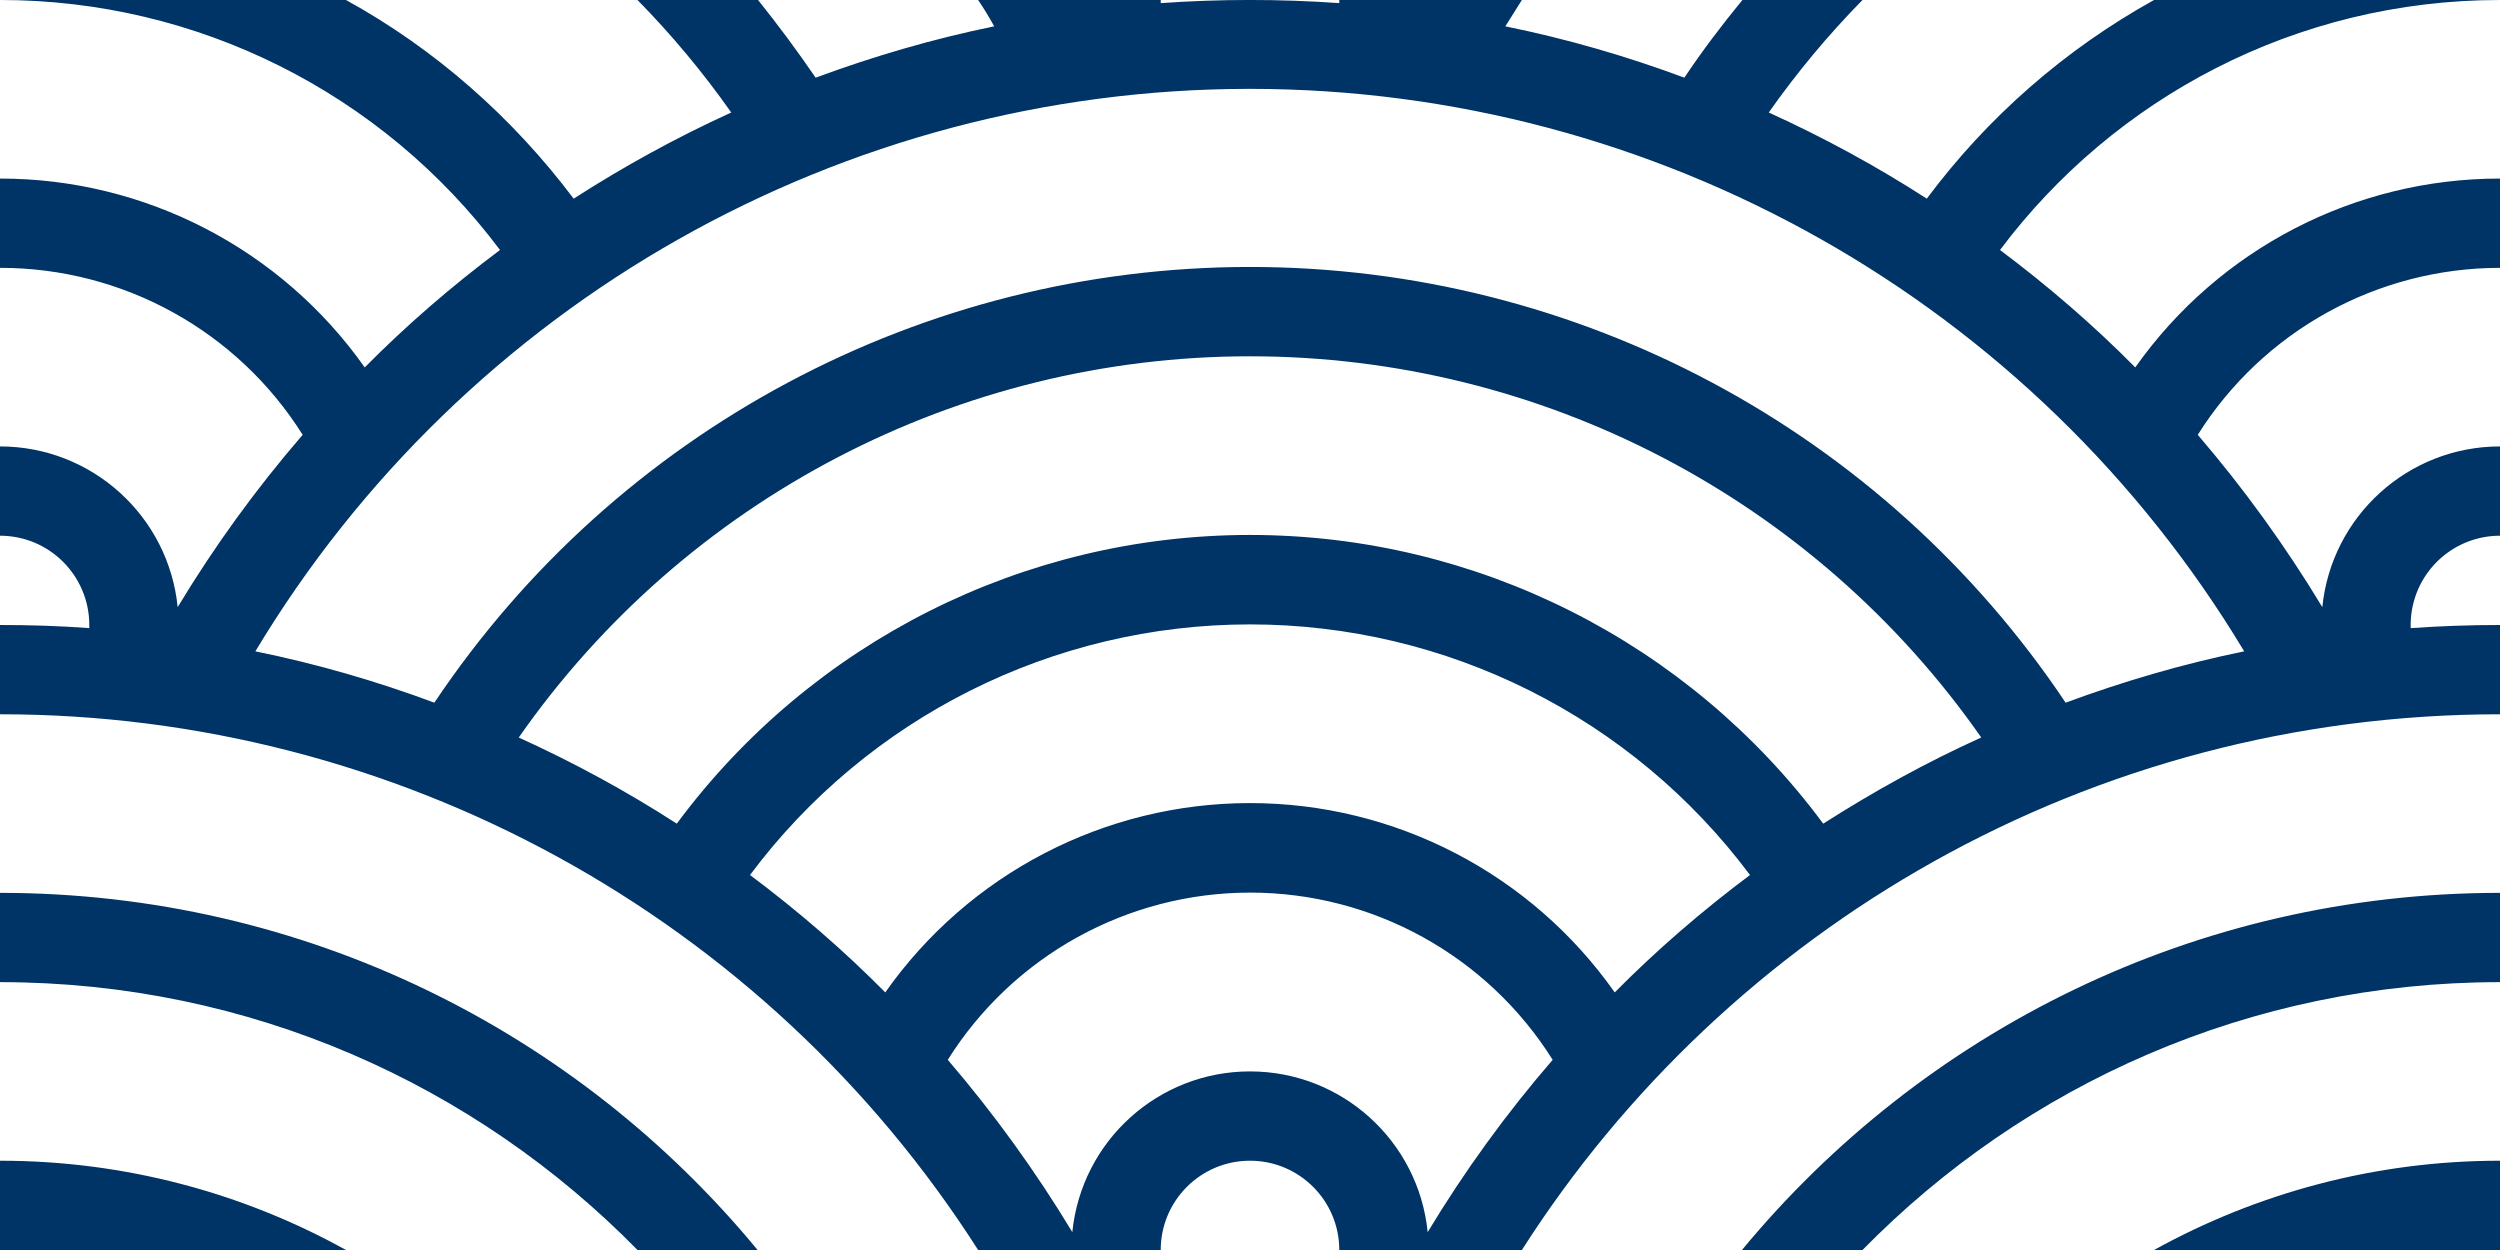
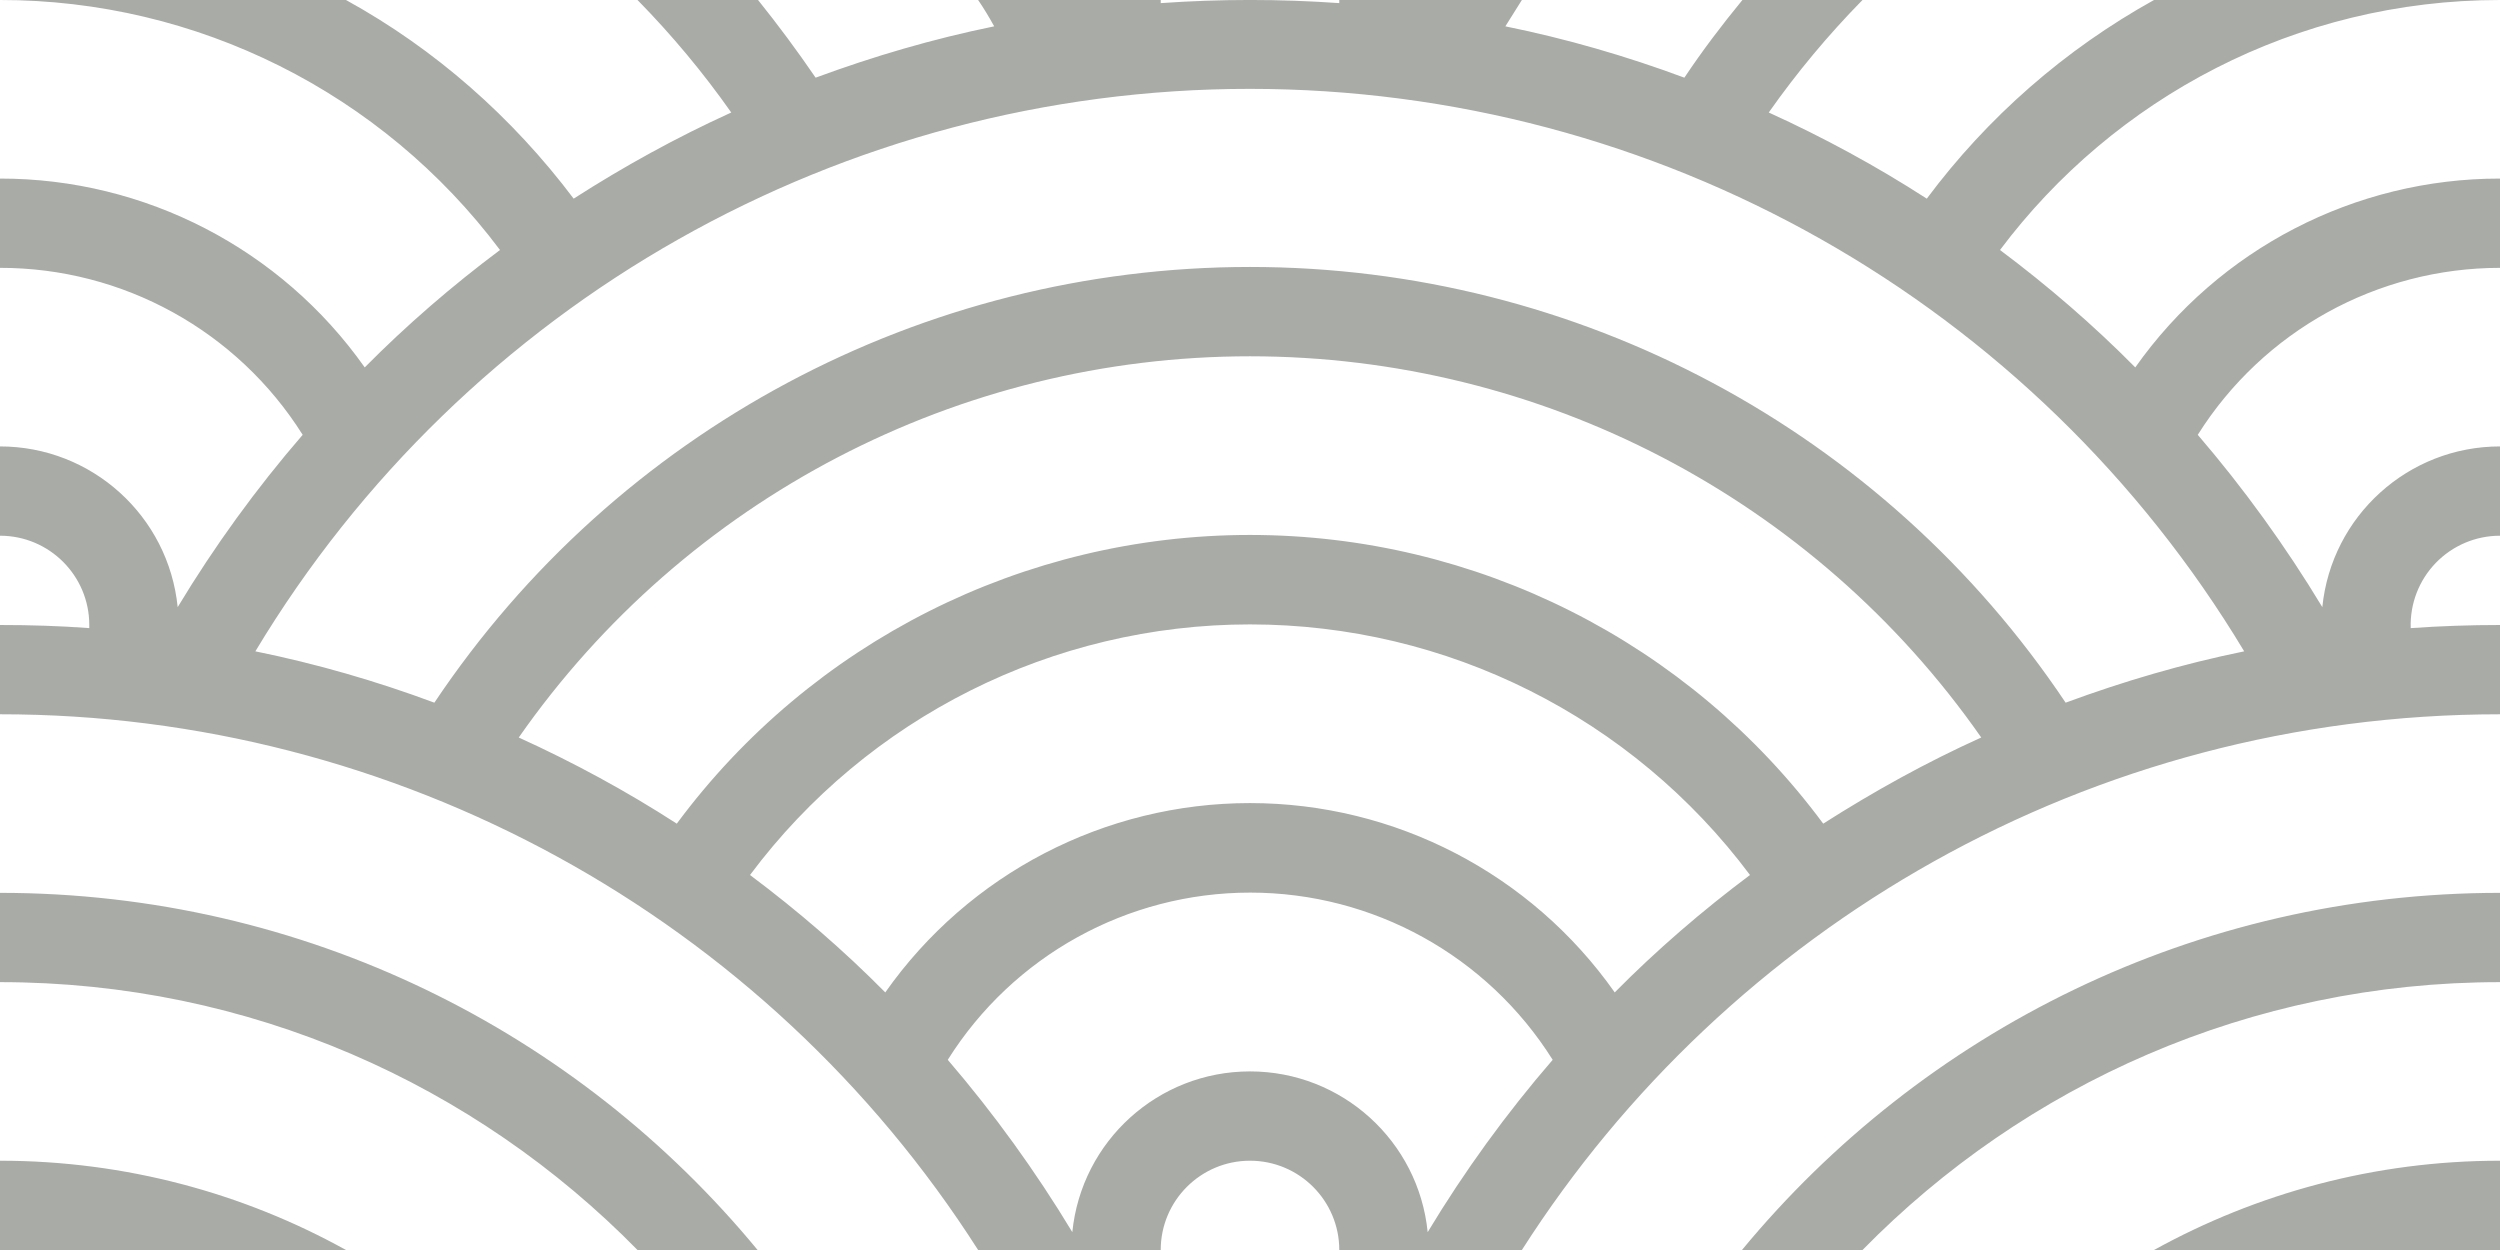
<svg xmlns="http://www.w3.org/2000/svg" width="56" height="28">
-   <path fill="#036" d="M56 26v2h-7.75c2.3-1.27 4.94-2 7.75-2zm-26 2a2 2 0 1 0-4 0h-4.09A25.98 25.98 0 0 0 0 16v-2c.67 0 1.34.02 2 .07V14a2 2 0 0 0-2-2v-2a4 4 0 0 1 3.98 3.6 28.09 28.09 0 0 1 2.8-3.86A8 8 0 0 0 0 6V4a9.99 9.99 0 0 1 8.17 4.23c.94-.95 1.96-1.83 3.03-2.63A13.98 13.98 0 0 0 0 0h7.75c2 1.1 3.73 2.63 5.1 4.45 1.12-.72 2.3-1.37 3.53-1.93A20.1 20.1 0 0 0 14.28 0h2.7c.45.56.88 1.14 1.29 1.74 1.3-.48 2.63-.87 4-1.15-.11-.2-.23-.4-.36-.59H26v.07a28.4 28.4 0 0 1 4 0V0h4.09l-.37.59c1.38.28 2.72.67 4.01 1.15.4-.6.84-1.18 1.3-1.74h2.69a20.1 20.1 0 0 0-2.1 2.52c1.23.56 2.41 1.2 3.54 1.93A16.08 16.08 0 0 1 48.25 0H56c-4.58 0-8.65 2.2-11.2 5.6 1.07.8 2.09 1.68 3.03 2.63A9.99 9.99 0 0 1 56 4v2a8 8 0 0 0-6.77 3.74c1.03 1.2 1.97 2.5 2.79 3.86A4 4 0 0 1 56 10v2a2 2 0 0 0-2 2.07 28.4 28.4 0 0 1 2-.07v2c-9.2 0-17.3 4.78-21.91 12H30zM7.75 28H0v-2c2.81 0 5.46.73 7.75 2zM56 20v2c-5.6 0-10.65 2.3-14.28 6h-2.7c4.04-4.89 10.15-8 16.98-8zm-39.03 8h-2.69C10.65 24.3 5.6 22 0 22v-2c6.83 0 12.94 3.11 16.97 8zm15.01-.4a28.09 28.09 0 0 1 2.8-3.86 8 8 0 0 0-13.55 0c1.03 1.2 1.97 2.5 2.79 3.86a4 4 0 0 1 7.96 0zm14.29-11.86c1.3-.48 2.63-.87 4-1.15a25.99 25.99 0 0 0-44.55 0c1.38.28 2.72.67 4.01 1.15a21.98 21.98 0 0 1 36.54 0zm-5.43 2.71c1.13-.72 2.3-1.37 3.54-1.93a19.98 19.98 0 0 0-32.76 0c1.23.56 2.41 1.2 3.54 1.93a15.98 15.98 0 0 1 25.68 0zm-4.67 3.78c.94-.95 1.96-1.83 3.03-2.63a13.98 13.98 0 0 0-22.4 0c1.07.8 2.09 1.68 3.03 2.63a9.99 9.99 0 0 1 16.34 0z" />
+   <path fill="rgba(169,171,167,1.00)" d="M56 26v2h-7.75c2.3-1.27 4.94-2 7.75-2zm-26 2a2 2 0 1 0-4 0h-4.09A25.98 25.98 0 0 0 0 16v-2c.67 0 1.34.02 2 .07V14a2 2 0 0 0-2-2v-2a4 4 0 0 1 3.98 3.6 28.09 28.09 0 0 1 2.8-3.86A8 8 0 0 0 0 6V4a9.99 9.99 0 0 1 8.17 4.23c.94-.95 1.96-1.83 3.03-2.63A13.98 13.98 0 0 0 0 0h7.75c2 1.1 3.73 2.63 5.1 4.45 1.12-.72 2.3-1.37 3.53-1.93A20.1 20.1 0 0 0 14.28 0h2.7c.45.56.88 1.14 1.29 1.74 1.3-.48 2.63-.87 4-1.15-.11-.2-.23-.4-.36-.59H26v.07a28.4 28.4 0 0 1 4 0V0h4.09l-.37.59c1.38.28 2.72.67 4.01 1.15.4-.6.84-1.18 1.3-1.74h2.69a20.1 20.1 0 0 0-2.1 2.52c1.23.56 2.41 1.2 3.54 1.93A16.08 16.08 0 0 1 48.25 0H56c-4.58 0-8.65 2.2-11.2 5.6 1.07.8 2.09 1.68 3.03 2.63A9.99 9.99 0 0 1 56 4v2a8 8 0 0 0-6.77 3.74c1.03 1.2 1.97 2.5 2.79 3.86A4 4 0 0 1 56 10v2a2 2 0 0 0-2 2.07 28.4 28.4 0 0 1 2-.07v2c-9.2 0-17.3 4.78-21.91 12H30zM7.75 28H0v-2c2.81 0 5.46.73 7.75 2zM56 20v2c-5.6 0-10.65 2.3-14.28 6h-2.7c4.04-4.89 10.15-8 16.98-8zm-39.03 8h-2.69C10.65 24.3 5.6 22 0 22v-2c6.83 0 12.94 3.11 16.97 8zm15.01-.4a28.09 28.09 0 0 1 2.8-3.86 8 8 0 0 0-13.55 0c1.03 1.2 1.97 2.5 2.79 3.86a4 4 0 0 1 7.96 0zm14.29-11.86c1.3-.48 2.63-.87 4-1.15a25.99 25.99 0 0 0-44.55 0c1.38.28 2.72.67 4.01 1.15a21.98 21.98 0 0 1 36.54 0zm-5.43 2.71c1.13-.72 2.3-1.37 3.54-1.93a19.98 19.98 0 0 0-32.76 0c1.23.56 2.41 1.2 3.54 1.93a15.98 15.98 0 0 1 25.68 0zm-4.67 3.78c.94-.95 1.96-1.83 3.03-2.63a13.98 13.98 0 0 0-22.4 0c1.07.8 2.09 1.68 3.03 2.63a9.99 9.99 0 0 1 16.34 0z" />
</svg>
